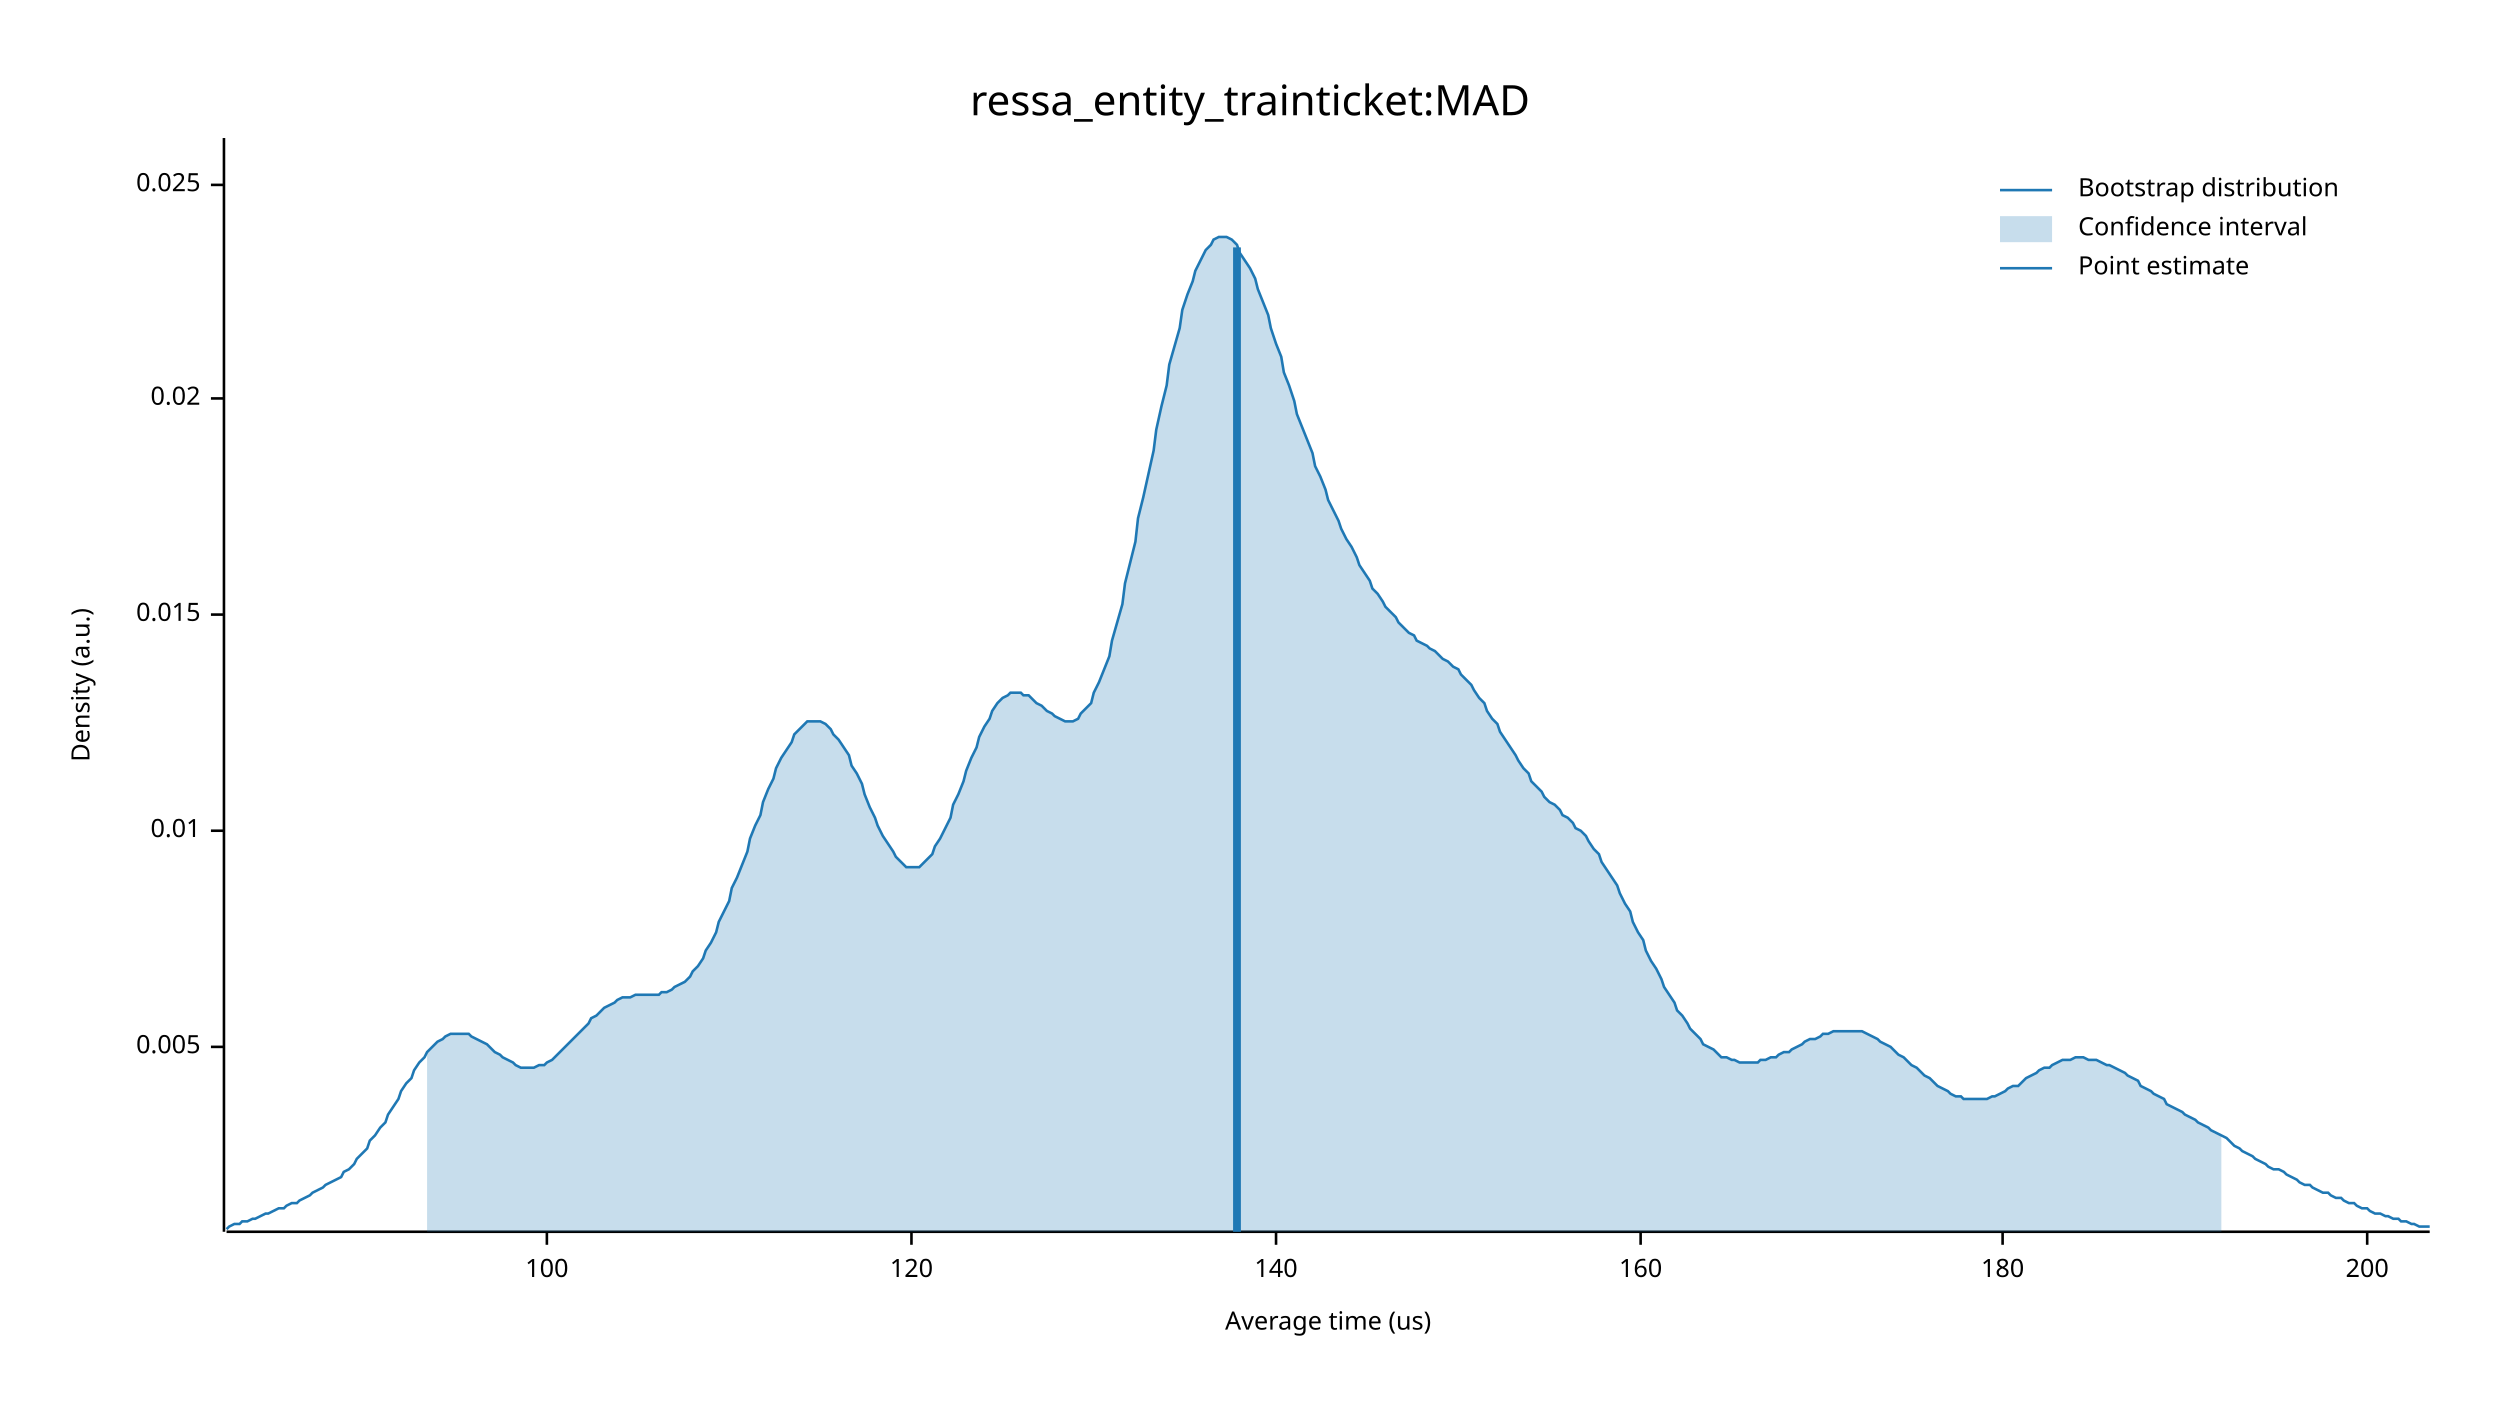
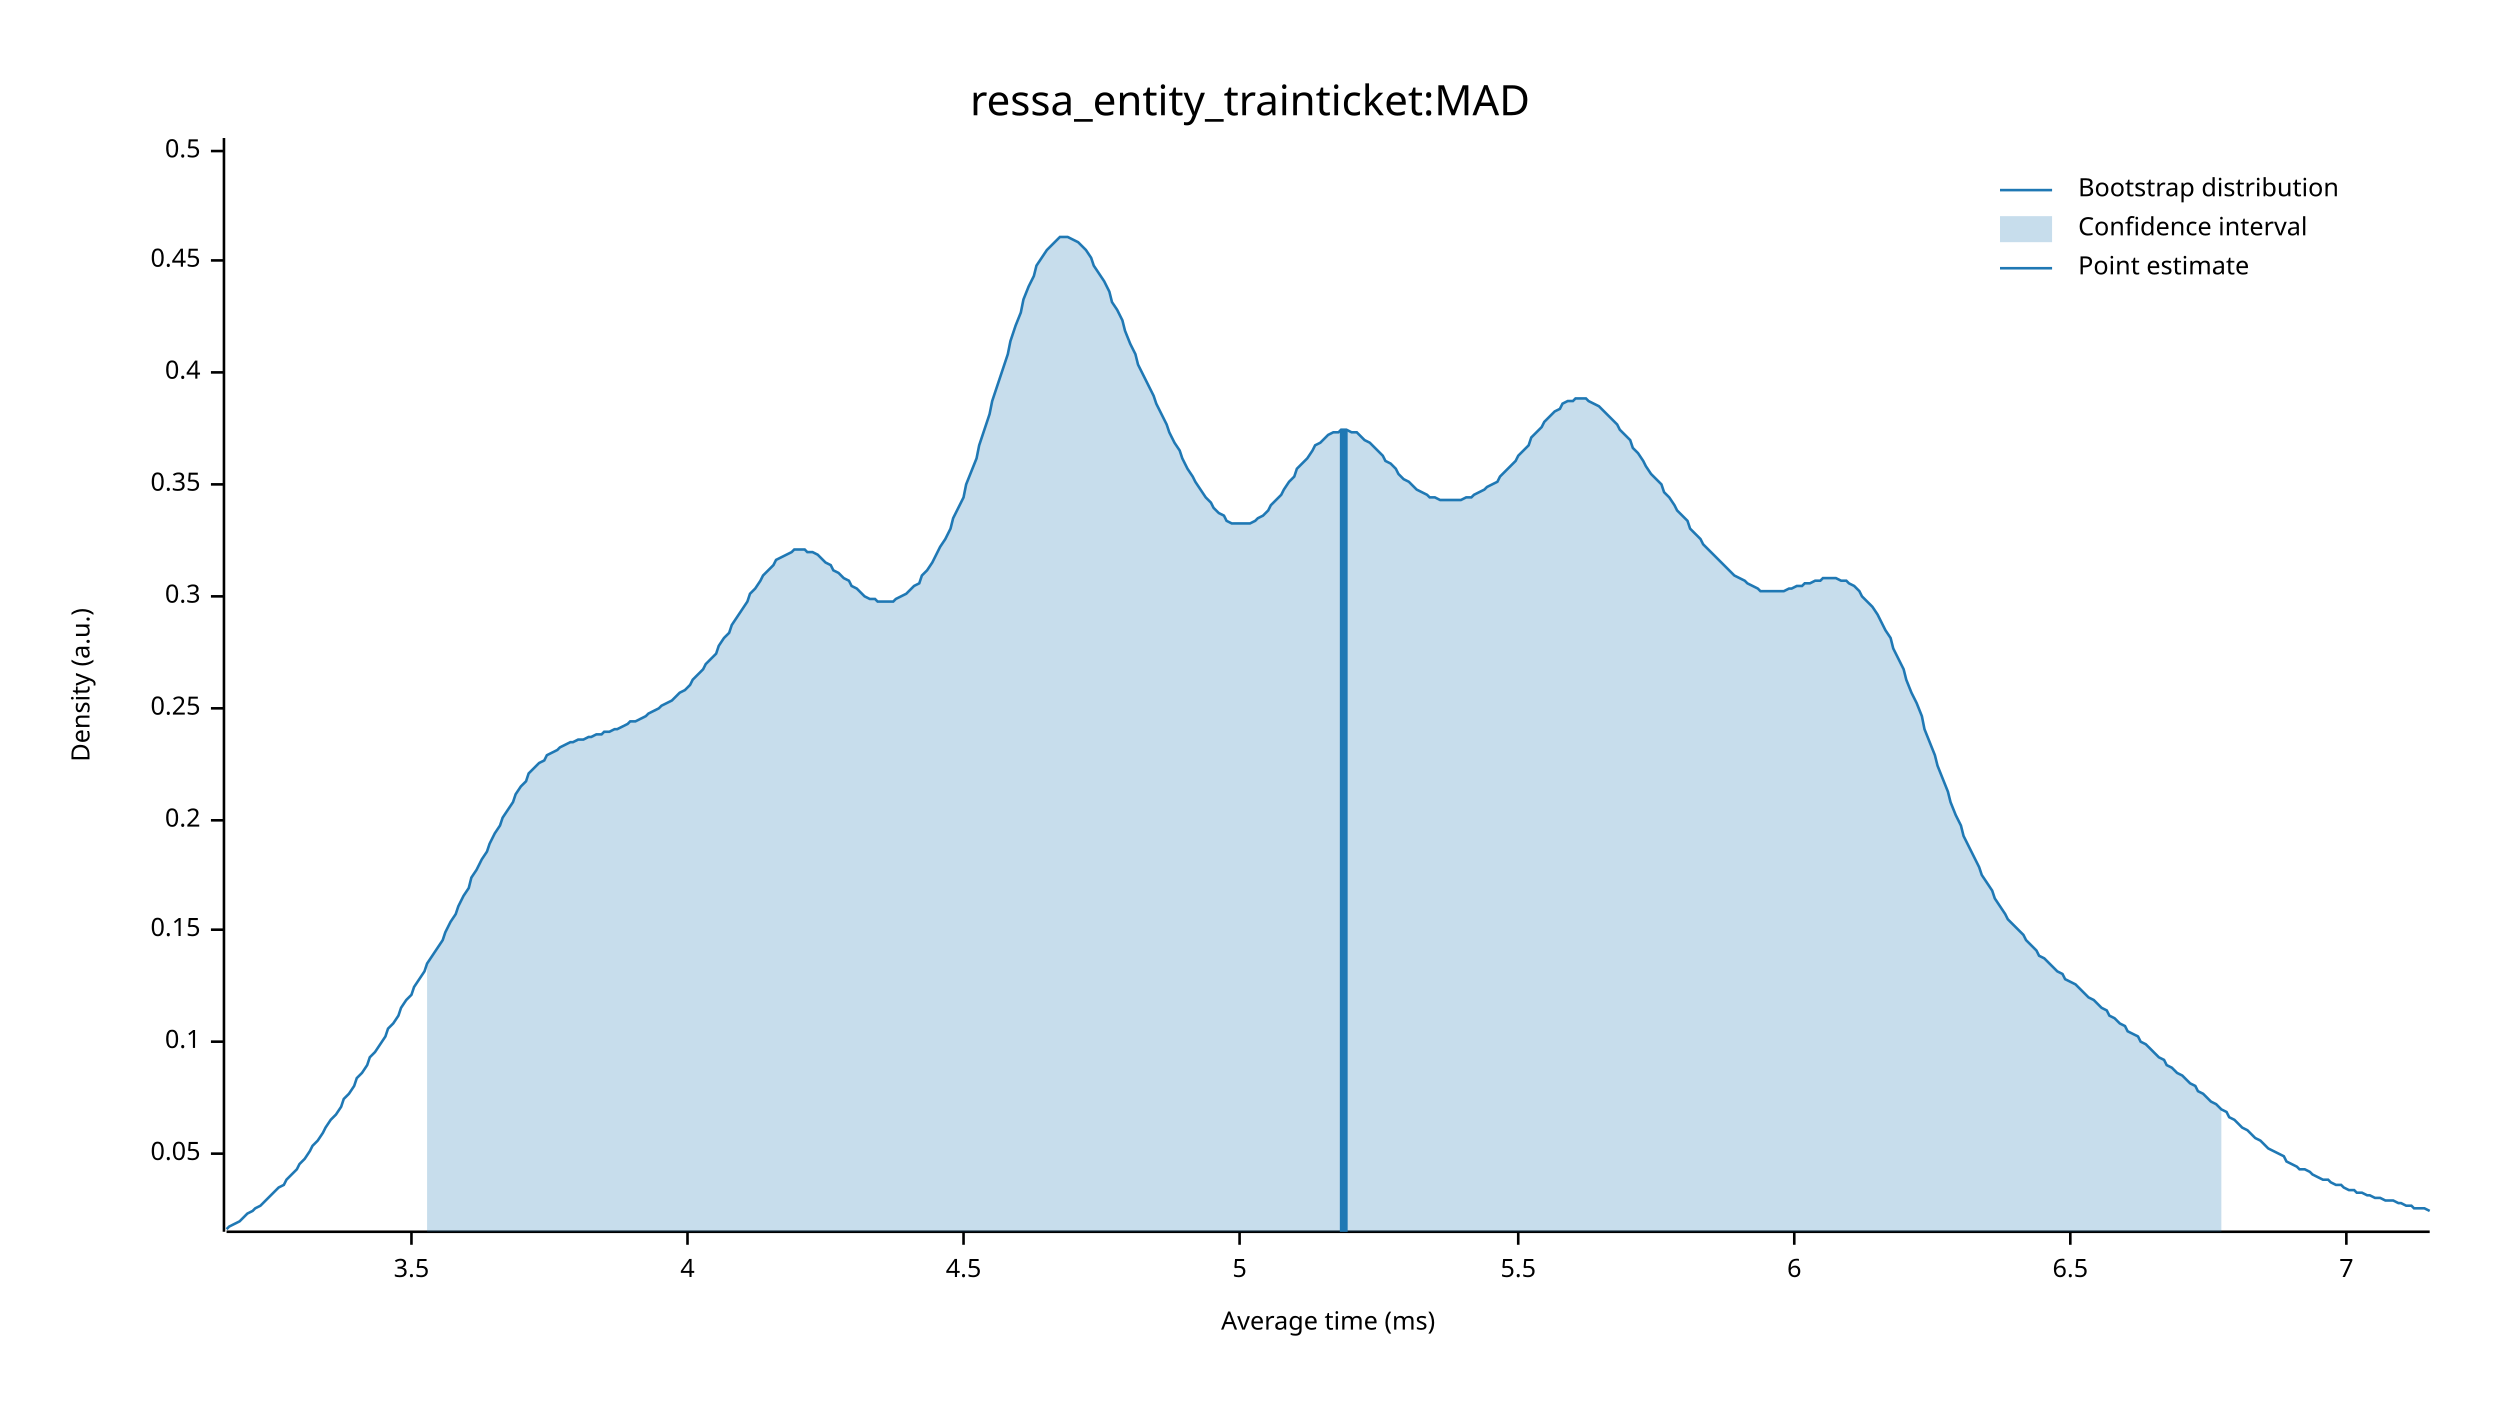
<svg xmlns="http://www.w3.org/2000/svg" width="960" height="540" viewBox="0 0 960 540">
  <text x="480" y="32" dy="0.76em" text-anchor="middle" font-family="sans-serif" font-size="16.129" opacity="1" fill="#000000">
ressa_entity_trainticket:MAD
</text>
  <text x="27" y="263" dy="0.76em" text-anchor="middle" font-family="sans-serif" font-size="9.677" opacity="1" fill="#000000" transform="rotate(270, 27, 263)">
Density (a.u.)
</text>
  <text x="510" y="513" dy="-0.5ex" text-anchor="middle" font-family="sans-serif" font-size="9.677" opacity="1" fill="#000000">
- Average time (us)
+ Average time (ms)
</text>
  <polyline fill="none" opacity="1" stroke="#000000" stroke-width="1" points="86,53 86,473 " />
-   <text x="77" y="402" dy="0.5ex" text-anchor="end" font-family="sans-serif" font-size="9.677" opacity="1" fill="#000000">
- 0.005
+   <text x="77" y="443" dy="0.5ex" text-anchor="end" font-family="sans-serif" font-size="9.677" opacity="1" fill="#000000">
+ 0.05
</text>
-   <polyline fill="none" opacity="1" stroke="#000000" stroke-width="1" points="81,402 86,402 " />
-   <text x="77" y="319" dy="0.5ex" text-anchor="end" font-family="sans-serif" font-size="9.677" opacity="1" fill="#000000">
- 0.01
+   <polyline fill="none" opacity="1" stroke="#000000" stroke-width="1" points="81,443 86,443 " />
+   <text x="77" y="400" dy="0.5ex" text-anchor="end" font-family="sans-serif" font-size="9.677" opacity="1" fill="#000000">
+ 0.1
</text>
-   <polyline fill="none" opacity="1" stroke="#000000" stroke-width="1" points="81,319 86,319 " />
-   <text x="77" y="236" dy="0.5ex" text-anchor="end" font-family="sans-serif" font-size="9.677" opacity="1" fill="#000000">
- 0.015
+   <polyline fill="none" opacity="1" stroke="#000000" stroke-width="1" points="81,400 86,400 " />
+   <text x="77" y="357" dy="0.5ex" text-anchor="end" font-family="sans-serif" font-size="9.677" opacity="1" fill="#000000">
+ 0.15
</text>
-   <polyline fill="none" opacity="1" stroke="#000000" stroke-width="1" points="81,236 86,236 " />
-   <text x="77" y="153" dy="0.5ex" text-anchor="end" font-family="sans-serif" font-size="9.677" opacity="1" fill="#000000">
- 0.02
+   <polyline fill="none" opacity="1" stroke="#000000" stroke-width="1" points="81,357 86,357 " />
+   <text x="77" y="315" dy="0.5ex" text-anchor="end" font-family="sans-serif" font-size="9.677" opacity="1" fill="#000000">
+ 0.2
</text>
-   <polyline fill="none" opacity="1" stroke="#000000" stroke-width="1" points="81,153 86,153 " />
-   <text x="77" y="71" dy="0.5ex" text-anchor="end" font-family="sans-serif" font-size="9.677" opacity="1" fill="#000000">
- 0.025
+   <polyline fill="none" opacity="1" stroke="#000000" stroke-width="1" points="81,315 86,315 " />
+   <text x="77" y="272" dy="0.5ex" text-anchor="end" font-family="sans-serif" font-size="9.677" opacity="1" fill="#000000">
+ 0.25
</text>
-   <polyline fill="none" opacity="1" stroke="#000000" stroke-width="1" points="81,71 86,71 " />
+   <polyline fill="none" opacity="1" stroke="#000000" stroke-width="1" points="81,272 86,272 " />
+   <text x="77" y="229" dy="0.5ex" text-anchor="end" font-family="sans-serif" font-size="9.677" opacity="1" fill="#000000">
+ 0.3
+ </text>
+   <polyline fill="none" opacity="1" stroke="#000000" stroke-width="1" points="81,229 86,229 " />
+   <text x="77" y="186" dy="0.5ex" text-anchor="end" font-family="sans-serif" font-size="9.677" opacity="1" fill="#000000">
+ 0.35
+ </text>
+   <polyline fill="none" opacity="1" stroke="#000000" stroke-width="1" points="81,186 86,186 " />
+   <text x="77" y="143" dy="0.5ex" text-anchor="end" font-family="sans-serif" font-size="9.677" opacity="1" fill="#000000">
+ 0.4
+ </text>
+   <polyline fill="none" opacity="1" stroke="#000000" stroke-width="1" points="81,143 86,143 " />
+   <text x="77" y="100" dy="0.5ex" text-anchor="end" font-family="sans-serif" font-size="9.677" opacity="1" fill="#000000">
+ 0.45
+ </text>
+   <polyline fill="none" opacity="1" stroke="#000000" stroke-width="1" points="81,100 86,100 " />
+   <text x="77" y="58" dy="0.5ex" text-anchor="end" font-family="sans-serif" font-size="9.677" opacity="1" fill="#000000">
+ 0.5
+ </text>
+   <polyline fill="none" opacity="1" stroke="#000000" stroke-width="1" points="81,58 86,58 " />
  <polyline fill="none" opacity="1" stroke="#000000" stroke-width="1" points="87,473 933,473 " />
-   <text x="210" y="483" dy="0.76em" text-anchor="middle" font-family="sans-serif" font-size="9.677" opacity="1" fill="#000000">
- 100
+   <text x="158" y="483" dy="0.76em" text-anchor="middle" font-family="sans-serif" font-size="9.677" opacity="1" fill="#000000">
+ 3.5
</text>
-   <polyline fill="none" opacity="1" stroke="#000000" stroke-width="1" points="210,473 210,478 " />
-   <text x="350" y="483" dy="0.76em" text-anchor="middle" font-family="sans-serif" font-size="9.677" opacity="1" fill="#000000">
- 120
+   <polyline fill="none" opacity="1" stroke="#000000" stroke-width="1" points="158,473 158,478 " />
+   <text x="264" y="483" dy="0.76em" text-anchor="middle" font-family="sans-serif" font-size="9.677" opacity="1" fill="#000000">
+ 4
</text>
-   <polyline fill="none" opacity="1" stroke="#000000" stroke-width="1" points="350,473 350,478 " />
-   <text x="490" y="483" dy="0.76em" text-anchor="middle" font-family="sans-serif" font-size="9.677" opacity="1" fill="#000000">
- 140
+   <polyline fill="none" opacity="1" stroke="#000000" stroke-width="1" points="264,473 264,478 " />
+   <text x="370" y="483" dy="0.76em" text-anchor="middle" font-family="sans-serif" font-size="9.677" opacity="1" fill="#000000">
+ 4.5
</text>
-   <polyline fill="none" opacity="1" stroke="#000000" stroke-width="1" points="490,473 490,478 " />
-   <text x="630" y="483" dy="0.76em" text-anchor="middle" font-family="sans-serif" font-size="9.677" opacity="1" fill="#000000">
- 160
+   <polyline fill="none" opacity="1" stroke="#000000" stroke-width="1" points="370,473 370,478 " />
+   <text x="476" y="483" dy="0.76em" text-anchor="middle" font-family="sans-serif" font-size="9.677" opacity="1" fill="#000000">
+ 5
</text>
-   <polyline fill="none" opacity="1" stroke="#000000" stroke-width="1" points="630,473 630,478 " />
-   <text x="769" y="483" dy="0.76em" text-anchor="middle" font-family="sans-serif" font-size="9.677" opacity="1" fill="#000000">
- 180
+   <polyline fill="none" opacity="1" stroke="#000000" stroke-width="1" points="476,473 476,478 " />
+   <text x="583" y="483" dy="0.76em" text-anchor="middle" font-family="sans-serif" font-size="9.677" opacity="1" fill="#000000">
+ 5.5
</text>
-   <polyline fill="none" opacity="1" stroke="#000000" stroke-width="1" points="769,473 769,478 " />
-   <text x="909" y="483" dy="0.76em" text-anchor="middle" font-family="sans-serif" font-size="9.677" opacity="1" fill="#000000">
- 200
+   <polyline fill="none" opacity="1" stroke="#000000" stroke-width="1" points="583,473 583,478 " />
+   <text x="689" y="483" dy="0.76em" text-anchor="middle" font-family="sans-serif" font-size="9.677" opacity="1" fill="#000000">
+ 6
</text>
-   <polyline fill="none" opacity="1" stroke="#000000" stroke-width="1" points="909,473 909,478 " />
-   <polyline fill="none" opacity="1" stroke="#1F78B4" stroke-width="1" points="87,472 88,471 90,470 92,470 93,469 95,469 97,468 98,468 100,467 102,466 103,466 105,465 107,464 109,464 110,463 112,462 114,462 115,461 117,460 119,459 120,458 122,457 124,456 125,455 127,454 129,453 131,452 132,450 134,449 136,447 137,445 139,443 141,441 142,438 144,436 146,433 148,431 149,428 151,425 153,422 154,419 156,416 158,414 159,411 161,408 163,406 164,404 166,402 168,400 170,399 171,398 173,397 175,397 176,397 178,397 180,397 181,398 183,399 185,400 187,401 188,402 190,404 192,405 193,406 195,407 197,408 198,409 200,410 202,410 203,410 205,410 207,409 209,409 210,408 212,407 214,405 215,404 217,402 219,400 220,399 222,397 224,395 226,393 227,391 229,390 231,388 232,387 234,386 236,385 237,384 239,383 241,383 242,383 244,382 246,382 248,382 249,382 251,382 253,382 254,381 256,381 258,380 259,379 261,378 263,377 265,375 266,373 268,371 270,368 271,365 273,362 275,358 276,354 278,350 280,346 281,341 283,337 285,332 287,327 288,322 290,317 292,313 293,308 295,303 297,299 298,295 300,291 302,288 304,285 305,282 307,280 309,278 310,277 312,277 314,277 315,277 317,278 319,280 320,282 322,284 324,287 326,290 327,294 329,297 331,301 332,305 334,310 336,314 337,317 339,321 341,324 343,327 344,329 346,331 348,333 349,333 351,333 353,333 354,332 356,330 358,328 359,325 361,322 363,318 365,314 366,309 368,305 370,300 371,296 373,291 375,287 376,283 378,279 380,276 381,273 383,270 385,268 387,267 388,266 390,266 392,266 393,267 395,267 397,269 398,270 400,271 402,273 404,274 405,275 407,276 409,277 410,277 412,277 414,276 415,274 417,272 419,270 420,266 422,262 424,257 426,252 427,246 429,239 431,232 432,224 434,216 436,208 437,199 439,191 441,182 443,173 444,165 446,156 448,148 449,140 451,133 453,126 454,119 456,113 458,108 459,104 461,100 463,96 465,94 466,92 468,91 470,91 471,91 473,92 475,94 476,97 478,100 480,103 482,107 483,111 485,116 487,121 488,126 490,132 492,137 493,143 495,148 497,154 498,159 500,164 502,169 504,174 505,179 507,183 509,188 510,192 512,196 514,200 515,203 517,207 519,210 521,214 522,217 524,220 526,223 527,226 529,228 531,231 532,233 534,235 536,237 537,239 539,241 541,243 543,244 544,246 546,247 548,248 549,249 551,250 553,252 554,253 556,254 558,256 560,257 561,259 563,261 565,263 566,265 568,268 570,270 571,273 573,276 575,278 576,281 578,284 580,287 582,290 583,292 585,295 587,297 588,300 590,302 592,304 593,306 595,308 597,309 599,311 600,313 602,314 604,316 605,318 607,319 609,321 610,323 612,326 614,328 615,331 617,334 619,337 621,340 622,343 624,347 626,350 627,354 629,358 631,361 632,365 634,369 636,372 638,376 639,379 641,382 643,385 644,388 646,390 648,393 649,395 651,397 653,399 654,401 656,402 658,403 660,405 661,406 663,406 665,407 666,407 668,408 670,408 671,408 673,408 675,408 676,407 678,407 680,406 682,406 683,405 685,404 687,404 688,403 690,402 692,401 693,400 695,399 697,399 699,398 700,397 702,397 704,396 705,396 707,396 709,396 710,396 712,396 714,396 715,396 717,397 719,398 721,399 722,400 724,401 726,402 727,403 729,405 731,406 732,407 734,409 736,410 738,412 739,413 741,414 743,416 744,417 746,418 748,419 749,420 751,421 753,421 754,422 756,422 758,422 760,422 761,422 763,422 765,421 766,421 768,420 770,419 771,418 773,417 775,417 777,415 778,414 780,413 782,412 783,411 785,410 787,410 788,409 790,408 792,407 793,407 795,407 797,406 799,406 800,406 802,407 804,407 805,407 807,408 809,409 810,409 812,410 814,411 816,412 817,413 819,414 821,415 822,417 824,418 826,419 827,420 829,421 831,422 832,424 834,425 836,426 838,427 839,428 841,429 843,430 844,431 846,432 848,433 849,434 851,435 853,436 855,437 856,438 858,440 860,441 861,442 863,443 865,444 866,445 868,446 870,447 871,448 873,449 875,449 877,450 878,451 880,452 882,453 883,454 885,455 887,455 888,456 890,457 892,458 894,458 895,459 897,460 899,460 900,461 902,462 904,462 905,463 907,464 909,464 910,465 912,466 914,466 916,467 917,467 919,468 921,468 922,469 924,469 926,470 927,470 929,471 931,471 933,471 " />
-   <polygon opacity="0.25" fill="#1F78B4" points="164,404 166,402 168,400 170,399 171,398 173,397 175,397 176,397 178,397 180,397 181,398 183,399 185,400 187,401 188,402 190,404 192,405 193,406 195,407 197,408 198,409 200,410 202,410 203,410 205,410 207,409 209,409 210,408 212,407 214,405 215,404 217,402 219,400 220,399 222,397 224,395 226,393 227,391 229,390 231,388 232,387 234,386 236,385 237,384 239,383 241,383 242,383 244,382 246,382 248,382 249,382 251,382 253,382 254,381 256,381 258,380 259,379 261,378 263,377 265,375 266,373 268,371 270,368 271,365 273,362 275,358 276,354 278,350 280,346 281,341 283,337 285,332 287,327 288,322 290,317 292,313 293,308 295,303 297,299 298,295 300,291 302,288 304,285 305,282 307,280 309,278 310,277 312,277 314,277 315,277 317,278 319,280 320,282 322,284 324,287 326,290 327,294 329,297 331,301 332,305 334,310 336,314 337,317 339,321 341,324 343,327 344,329 346,331 348,333 349,333 351,333 353,333 354,332 356,330 358,328 359,325 361,322 363,318 365,314 366,309 368,305 370,300 371,296 373,291 375,287 376,283 378,279 380,276 381,273 383,270 385,268 387,267 388,266 390,266 392,266 393,267 395,267 397,269 398,270 400,271 402,273 404,274 405,275 407,276 409,277 410,277 412,277 414,276 415,274 417,272 419,270 420,266 422,262 424,257 426,252 427,246 429,239 431,232 432,224 434,216 436,208 437,199 439,191 441,182 443,173 444,165 446,156 448,148 449,140 451,133 453,126 454,119 456,113 458,108 459,104 461,100 463,96 465,94 466,92 468,91 470,91 471,91 473,92 475,94 476,97 478,100 480,103 482,107 483,111 485,116 487,121 488,126 490,132 492,137 493,143 495,148 497,154 498,159 500,164 502,169 504,174 505,179 507,183 509,188 510,192 512,196 514,200 515,203 517,207 519,210 521,214 522,217 524,220 526,223 527,226 529,228 531,231 532,233 534,235 536,237 537,239 539,241 541,243 543,244 544,246 546,247 548,248 549,249 551,250 553,252 554,253 556,254 558,256 560,257 561,259 563,261 565,263 566,265 568,268 570,270 571,273 573,276 575,278 576,281 578,284 580,287 582,290 583,292 585,295 587,297 588,300 590,302 592,304 593,306 595,308 597,309 599,311 600,313 602,314 604,316 605,318 607,319 609,321 610,323 612,326 614,328 615,331 617,334 619,337 621,340 622,343 624,347 626,350 627,354 629,358 631,361 632,365 634,369 636,372 638,376 639,379 641,382 643,385 644,388 646,390 648,393 649,395 651,397 653,399 654,401 656,402 658,403 660,405 661,406 663,406 665,407 666,407 668,408 670,408 671,408 673,408 675,408 676,407 678,407 680,406 682,406 683,405 685,404 687,404 688,403 690,402 692,401 693,400 695,399 697,399 699,398 700,397 702,397 704,396 705,396 707,396 709,396 710,396 712,396 714,396 715,396 717,397 719,398 721,399 722,400 724,401 726,402 727,403 729,405 731,406 732,407 734,409 736,410 738,412 739,413 741,414 743,416 744,417 746,418 748,419 749,420 751,421 753,421 754,422 756,422 758,422 760,422 761,422 763,422 765,421 766,421 768,420 770,419 771,418 773,417 775,417 777,415 778,414 780,413 782,412 783,411 785,410 787,410 788,409 790,408 792,407 793,407 795,407 797,406 799,406 800,406 802,407 804,407 805,407 807,408 809,409 810,409 812,410 814,411 816,412 817,413 819,414 821,415 822,417 824,418 826,419 827,420 829,421 831,422 832,424 834,425 836,426 838,427 839,428 841,429 843,430 844,431 846,432 848,433 849,434 851,435 853,436 853,473 164,473 " />
-   <polyline fill="none" opacity="1" stroke="#1F78B4" stroke-width="3" points="475,473 475,95 " />
+   <polyline fill="none" opacity="1" stroke="#000000" stroke-width="1" points="689,473 689,478 " />
+   <text x="795" y="483" dy="0.76em" text-anchor="middle" font-family="sans-serif" font-size="9.677" opacity="1" fill="#000000">
+ 6.5
+ </text>
+   <polyline fill="none" opacity="1" stroke="#000000" stroke-width="1" points="795,473 795,478 " />
+   <text x="901" y="483" dy="0.76em" text-anchor="middle" font-family="sans-serif" font-size="9.677" opacity="1" fill="#000000">
+ 7
+ </text>
+   <polyline fill="none" opacity="1" stroke="#000000" stroke-width="1" points="901,473 901,478 " />
+   <polyline fill="none" opacity="1" stroke="#1F78B4" stroke-width="1" points="87,472 88,471 90,470 92,469 93,468 95,466 97,465 98,464 100,463 102,461 103,460 105,458 107,456 109,455 110,453 112,451 114,449 115,447 117,445 119,442 120,440 122,438 124,435 125,433 127,430 129,428 131,425 132,422 134,420 136,417 137,414 139,412 141,409 142,406 144,404 146,401 148,398 149,395 151,393 153,390 154,387 156,384 158,382 159,379 161,376 163,373 164,370 166,367 168,364 170,361 171,358 173,354 175,351 176,348 178,344 180,341 181,337 183,334 185,330 187,327 188,324 190,320 192,317 193,314 195,311 197,308 198,305 200,302 202,300 203,297 205,295 207,293 209,292 210,290 212,289 214,288 215,287 217,286 219,285 220,285 222,284 224,284 226,283 227,283 229,282 231,282 232,281 234,281 236,280 237,280 239,279 241,278 242,277 244,277 246,276 248,275 249,274 251,273 253,272 254,271 256,270 258,269 259,268 261,266 263,265 265,263 266,261 268,259 270,257 271,255 273,253 275,251 276,248 278,245 280,243 281,240 283,237 285,234 287,231 288,228 290,226 292,223 293,221 295,219 297,217 298,215 300,214 302,213 304,212 305,211 307,211 309,211 310,212 312,212 314,213 315,214 317,216 319,217 320,219 322,220 324,222 326,223 327,225 329,226 331,228 332,229 334,230 336,230 337,231 339,231 341,231 343,231 344,230 346,229 348,228 349,227 351,225 353,224 354,221 356,219 358,216 359,214 361,210 363,207 365,203 366,199 368,195 370,191 371,186 373,181 375,176 376,171 378,165 380,159 381,154 383,148 385,142 387,136 388,131 390,125 392,120 393,115 395,110 397,106 398,102 400,99 402,96 404,94 405,93 407,91 409,91 410,91 412,92 414,93 415,94 417,96 419,99 420,102 422,105 424,108 426,112 427,116 429,119 431,123 432,127 434,132 436,136 437,140 439,144 441,148 443,152 444,155 446,159 448,163 449,166 451,170 453,173 454,176 456,180 458,183 459,185 461,188 463,191 465,193 466,195 468,197 470,198 471,200 473,201 475,201 476,201 478,201 480,201 482,200 483,199 485,198 487,196 488,194 490,192 492,190 493,188 495,185 497,183 498,180 500,178 502,176 504,173 505,171 507,170 509,168 510,167 512,166 514,166 515,165 517,165 519,166 521,166 522,167 524,169 526,170 527,171 529,173 531,175 532,177 534,178 536,180 537,182 539,184 541,185 543,187 544,188 546,189 548,190 549,191 551,191 553,192 554,192 556,192 558,192 560,192 561,192 563,191 565,191 566,190 568,189 570,188 571,187 573,186 575,185 576,183 578,181 580,179 582,177 583,175 585,173 587,171 588,168 590,166 592,164 593,162 595,160 597,158 599,157 600,155 602,154 604,154 605,153 607,153 609,153 610,154 612,155 614,156 615,157 617,159 619,161 621,163 622,165 624,167 626,169 627,172 629,174 631,177 632,179 634,182 636,184 638,186 639,189 641,191 643,194 644,196 646,198 648,200 649,203 651,205 653,207 654,209 656,211 658,213 660,215 661,216 663,218 665,220 666,221 668,222 670,223 671,224 673,225 675,226 676,227 678,227 680,227 682,227 683,227 685,227 687,226 688,226 690,225 692,225 693,224 695,224 697,223 699,223 700,222 702,222 704,222 705,222 707,223 709,223 710,224 712,225 714,227 715,229 717,231 719,233 721,236 722,238 724,242 726,245 727,249 729,253 731,257 732,261 734,266 736,270 738,275 739,280 741,285 743,290 744,294 746,299 748,304 749,308 751,313 753,317 754,321 756,325 758,329 760,333 761,336 763,339 765,342 766,345 768,348 770,351 771,353 773,355 775,357 777,359 778,361 780,363 782,365 783,367 785,368 787,370 788,371 790,373 792,374 793,376 795,377 797,378 799,380 800,381 802,383 804,384 805,385 807,387 809,388 810,390 812,391 814,393 816,394 817,396 819,397 821,398 822,400 824,401 826,403 827,404 829,406 831,407 832,409 834,410 836,412 838,413 839,414 841,416 843,417 844,419 846,420 848,422 849,423 851,424 853,426 855,427 856,429 858,430 860,432 861,433 863,434 865,436 866,437 868,438 870,440 871,441 873,442 875,443 877,444 878,446 880,447 882,448 883,449 885,449 887,450 888,451 890,452 892,453 894,453 895,454 897,455 899,455 900,456 902,457 904,457 905,458 907,458 909,459 910,459 912,460 914,460 916,461 917,461 919,461 921,462 922,462 924,463 926,463 927,464 929,464 931,464 933,465 " />
+   <polygon opacity="0.25" fill="#1F78B4" points="164,370 166,367 168,364 170,361 171,358 173,354 175,351 176,348 178,344 180,341 181,337 183,334 185,330 187,327 188,324 190,320 192,317 193,314 195,311 197,308 198,305 200,302 202,300 203,297 205,295 207,293 209,292 210,290 212,289 214,288 215,287 217,286 219,285 220,285 222,284 224,284 226,283 227,283 229,282 231,282 232,281 234,281 236,280 237,280 239,279 241,278 242,277 244,277 246,276 248,275 249,274 251,273 253,272 254,271 256,270 258,269 259,268 261,266 263,265 265,263 266,261 268,259 270,257 271,255 273,253 275,251 276,248 278,245 280,243 281,240 283,237 285,234 287,231 288,228 290,226 292,223 293,221 295,219 297,217 298,215 300,214 302,213 304,212 305,211 307,211 309,211 310,212 312,212 314,213 315,214 317,216 319,217 320,219 322,220 324,222 326,223 327,225 329,226 331,228 332,229 334,230 336,230 337,231 339,231 341,231 343,231 344,230 346,229 348,228 349,227 351,225 353,224 354,221 356,219 358,216 359,214 361,210 363,207 365,203 366,199 368,195 370,191 371,186 373,181 375,176 376,171 378,165 380,159 381,154 383,148 385,142 387,136 388,131 390,125 392,120 393,115 395,110 397,106 398,102 400,99 402,96 404,94 405,93 407,91 409,91 410,91 412,92 414,93 415,94 417,96 419,99 420,102 422,105 424,108 426,112 427,116 429,119 431,123 432,127 434,132 436,136 437,140 439,144 441,148 443,152 444,155 446,159 448,163 449,166 451,170 453,173 454,176 456,180 458,183 459,185 461,188 463,191 465,193 466,195 468,197 470,198 471,200 473,201 475,201 476,201 478,201 480,201 482,200 483,199 485,198 487,196 488,194 490,192 492,190 493,188 495,185 497,183 498,180 500,178 502,176 504,173 505,171 507,170 509,168 510,167 512,166 514,166 515,165 517,165 519,166 521,166 522,167 524,169 526,170 527,171 529,173 531,175 532,177 534,178 536,180 537,182 539,184 541,185 543,187 544,188 546,189 548,190 549,191 551,191 553,192 554,192 556,192 558,192 560,192 561,192 563,191 565,191 566,190 568,189 570,188 571,187 573,186 575,185 576,183 578,181 580,179 582,177 583,175 585,173 587,171 588,168 590,166 592,164 593,162 595,160 597,158 599,157 600,155 602,154 604,154 605,153 607,153 609,153 610,154 612,155 614,156 615,157 617,159 619,161 621,163 622,165 624,167 626,169 627,172 629,174 631,177 632,179 634,182 636,184 638,186 639,189 641,191 643,194 644,196 646,198 648,200 649,203 651,205 653,207 654,209 656,211 658,213 660,215 661,216 663,218 665,220 666,221 668,222 670,223 671,224 673,225 675,226 676,227 678,227 680,227 682,227 683,227 685,227 687,226 688,226 690,225 692,225 693,224 695,224 697,223 699,223 700,222 702,222 704,222 705,222 707,223 709,223 710,224 712,225 714,227 715,229 717,231 719,233 721,236 722,238 724,242 726,245 727,249 729,253 731,257 732,261 734,266 736,270 738,275 739,280 741,285 743,290 744,294 746,299 748,304 749,308 751,313 753,317 754,321 756,325 758,329 760,333 761,336 763,339 765,342 766,345 768,348 770,351 771,353 773,355 775,357 777,359 778,361 780,363 782,365 783,367 785,368 787,370 788,371 790,373 792,374 793,376 795,377 797,378 799,380 800,381 802,383 804,384 805,385 807,387 809,388 810,390 812,391 814,393 816,394 817,396 819,397 821,398 822,400 824,401 826,403 827,404 829,406 831,407 832,409 834,410 836,412 838,413 839,414 841,416 843,417 844,419 846,420 848,422 849,423 851,424 853,426 853,473 164,473 " />
+   <polyline fill="none" opacity="1" stroke="#1F78B4" stroke-width="3" points="516,473 516,165 " />
  <text x="798" y="68" dy="0.76em" text-anchor="start" font-family="sans-serif" font-size="9.677" opacity="1" fill="#000000">
Bootstrap distribution
</text>
  <text x="798" y="83" dy="0.76em" text-anchor="start" font-family="sans-serif" font-size="9.677" opacity="1" fill="#000000">
Confidence interval
</text>
  <text x="798" y="98" dy="0.76em" text-anchor="start" font-family="sans-serif" font-size="9.677" opacity="1" fill="#000000">
Point estimate
</text>
  <polyline fill="none" opacity="1" stroke="#1F78B4" stroke-width="1" points="768,73 788,73 " />
  <rect x="768" y="83" width="20" height="10" opacity="0.25" fill="#1F78B4" stroke="none" />
  <polyline fill="none" opacity="1" stroke="#1F78B4" stroke-width="1" points="768,103 788,103 " />
</svg>
